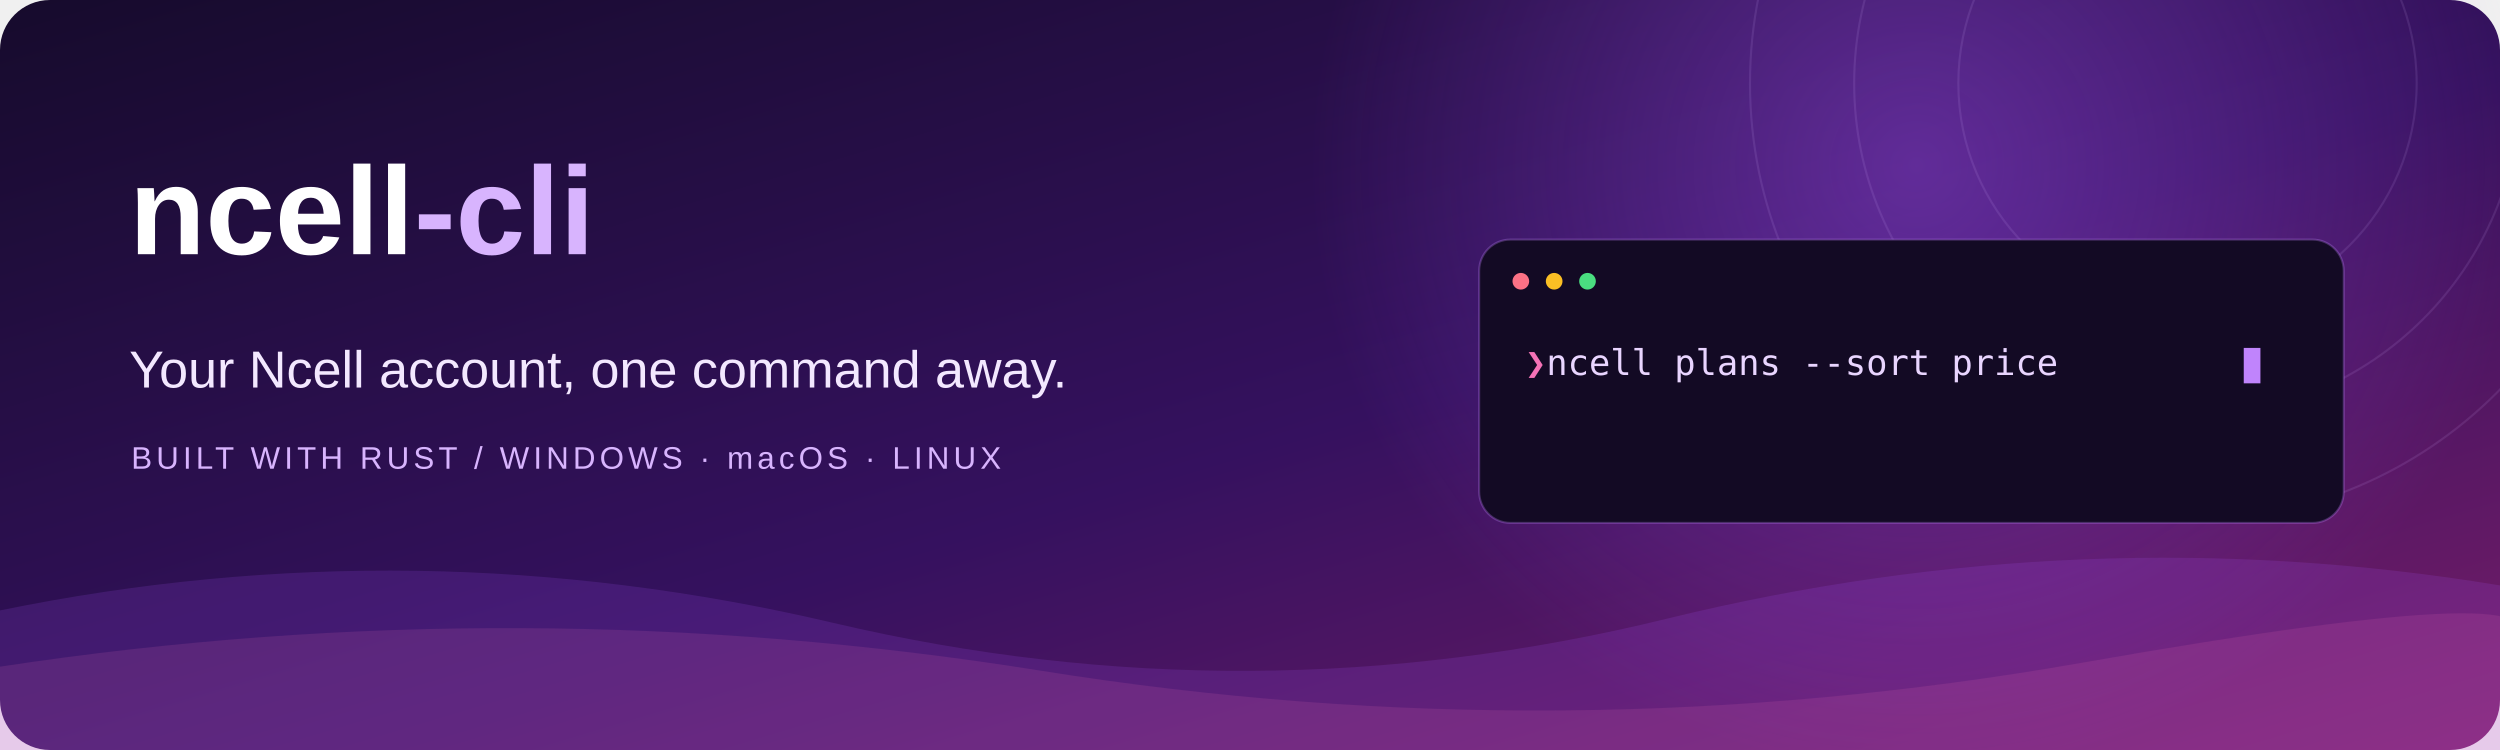
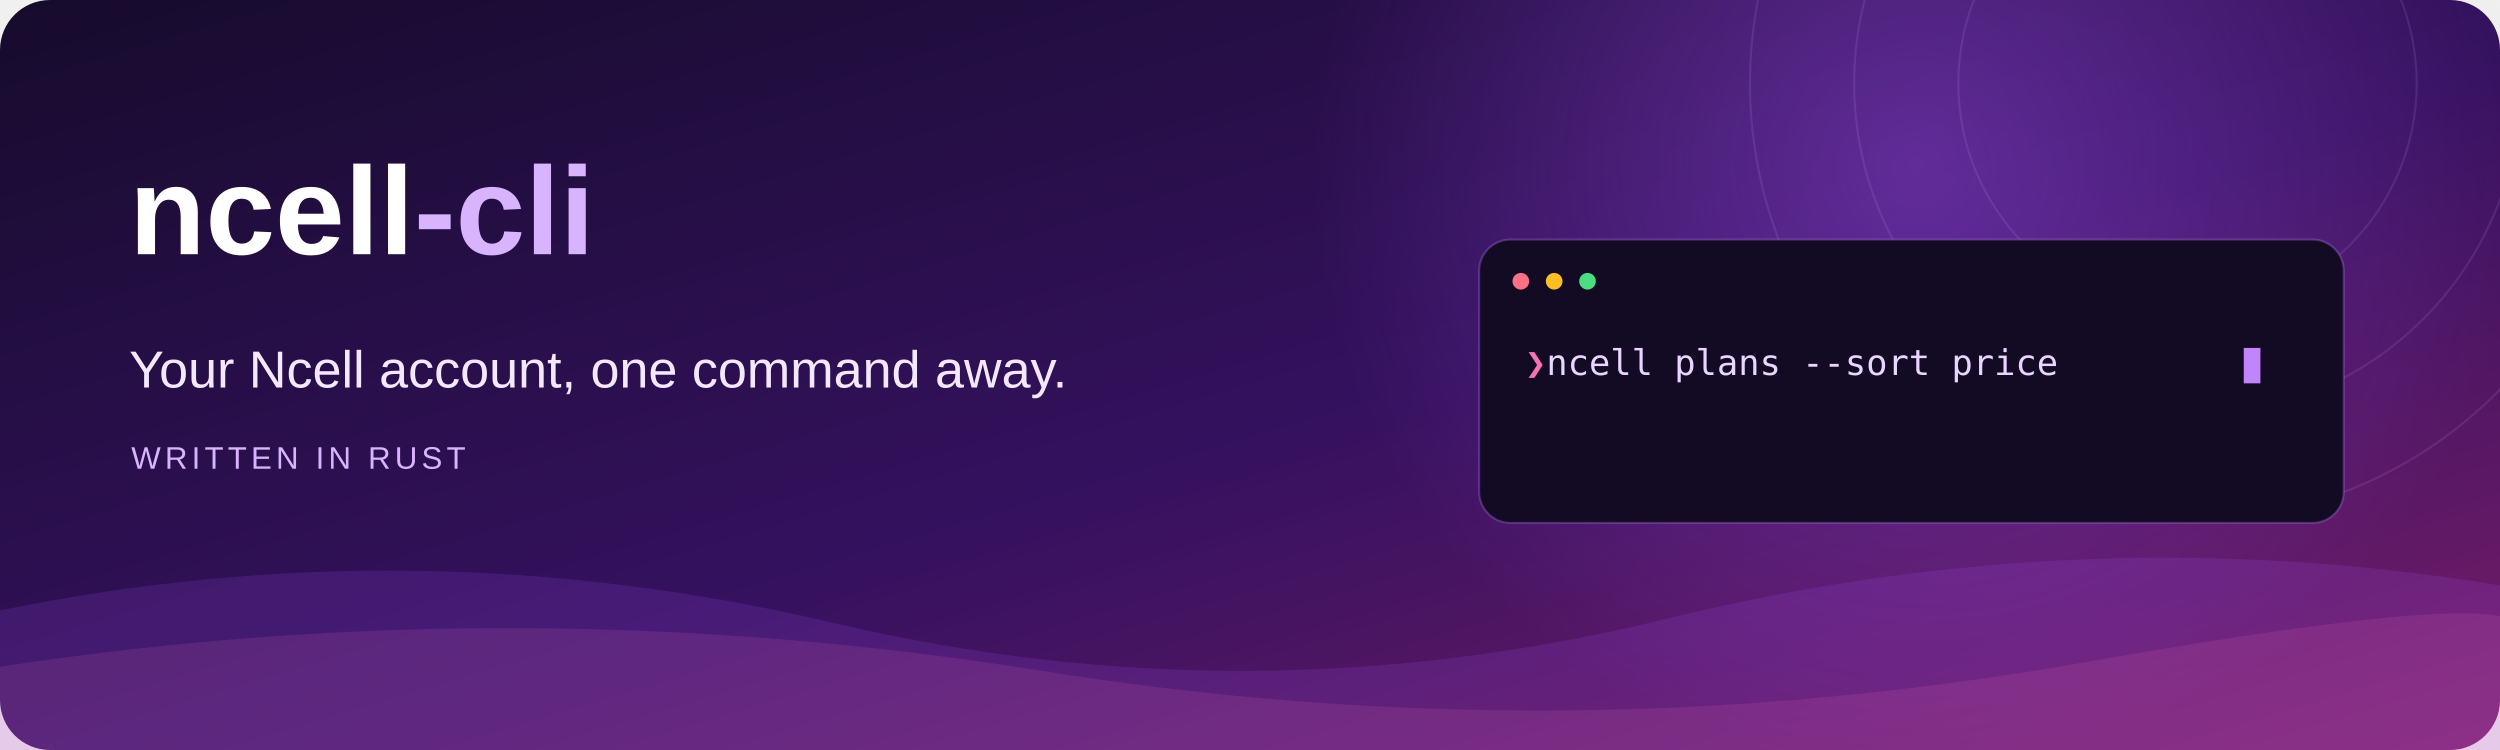
<svg xmlns="http://www.w3.org/2000/svg" width="1200" height="360" viewBox="0 0 1200 360" role="img" aria-label="Ncell CLI. Your Ncell account, one command away. Rust, Windows, macOS and Linux.">
  <defs>
    <linearGradient id="bg" x2="1" y2="1">
      <stop stop-color="#160b2c" />
      <stop offset=".55" stop-color="#35115f" />
      <stop offset="1" stop-color="#771d68" />
    </linearGradient>
    <radialGradient id="glow">
      <stop stop-color="#a855f7" stop-opacity=".4" />
      <stop offset="1" stop-color="#a855f7" stop-opacity="0" />
    </radialGradient>
  </defs>
  <rect width="1200" height="360" rx="24" fill="url(#bg)" />
  <circle cx="920" cy="80" r="290" fill="url(#glow)" />
  <g fill="none" stroke="#d8b4fe" opacity=".12">
    <circle cx="1050" cy="40" r="110" />
    <circle cx="1050" cy="40" r="160" />
    <circle cx="1050" cy="40" r="210" />
  </g>
  <text x="62" y="122" font-family="Segoe UI,Arial,sans-serif" font-size="60" font-weight="700" fill="white">ncell<tspan fill="#d8b4fe">-cli</tspan>
  </text>
  <text x="62" y="186" font-family="Segoe UI,Arial,sans-serif" font-size="25" fill="#f3e8ff">Your Ncell account, one command away.</text>
-   <text x="63" y="225" font-family="Segoe UI,Arial,sans-serif" font-size="15" letter-spacing="2" fill="#d8b4fe">BUILT WITH RUST  /  WINDOWS · macOS · LINUX</text>
+   <text x="63" y="225" font-family="Segoe UI,Arial,sans-serif" font-size="15" letter-spacing="2" fill="#d8b4fe">WRITTEN IN RUST</text>
  <g transform="translate(710 115)">
    <rect width="415" height="136" rx="15" fill="#130a24" stroke="#c084fc" stroke-opacity=".3" />
    <g transform="translate(20 20)">
      <circle r="4" fill="#fb7185" />
      <circle cx="16" r="4" fill="#fbbf24" />
      <circle cx="32" r="4" fill="#4ade80" />
    </g>
    <text x="22" y="65" font-family="Consolas,monospace" font-size="17" fill="#e9d5ff">
      <tspan fill="#f472b6">❯ </tspan>ncell plans --sort price</text>
    <rect x="367" y="52" width="8" height="17" fill="#c084fc" />
  </g>
  <path d="M0 293Q200 252 400 299T800 297T1200 281V360H0Z" fill="#a855f7" opacity=".16" />
  <path d="M0 320Q250 282 500 322T1000 318T1200 312V360H0Z" fill="#f472b6" opacity=".13" />
</svg>
